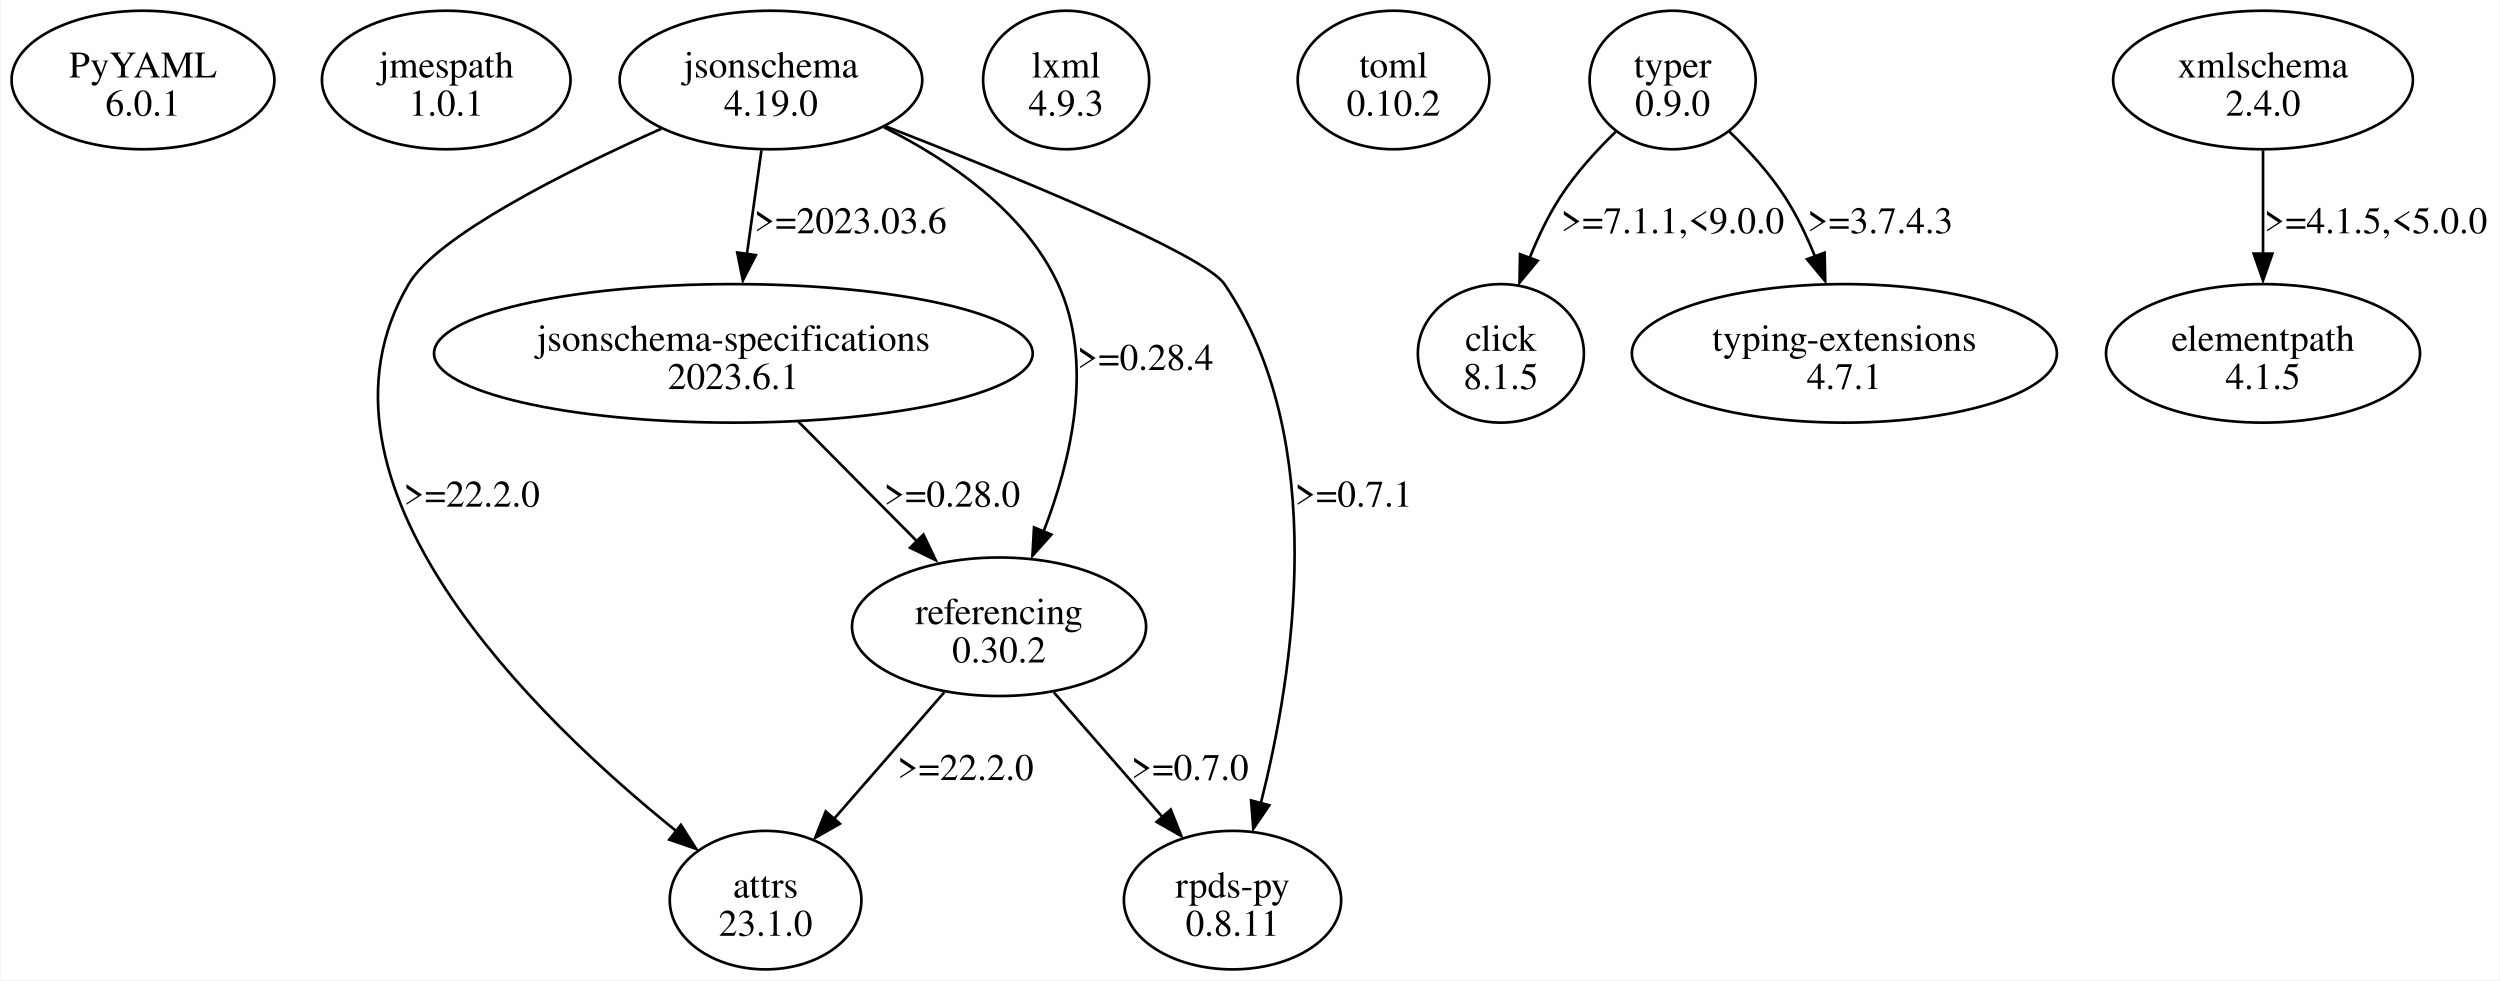
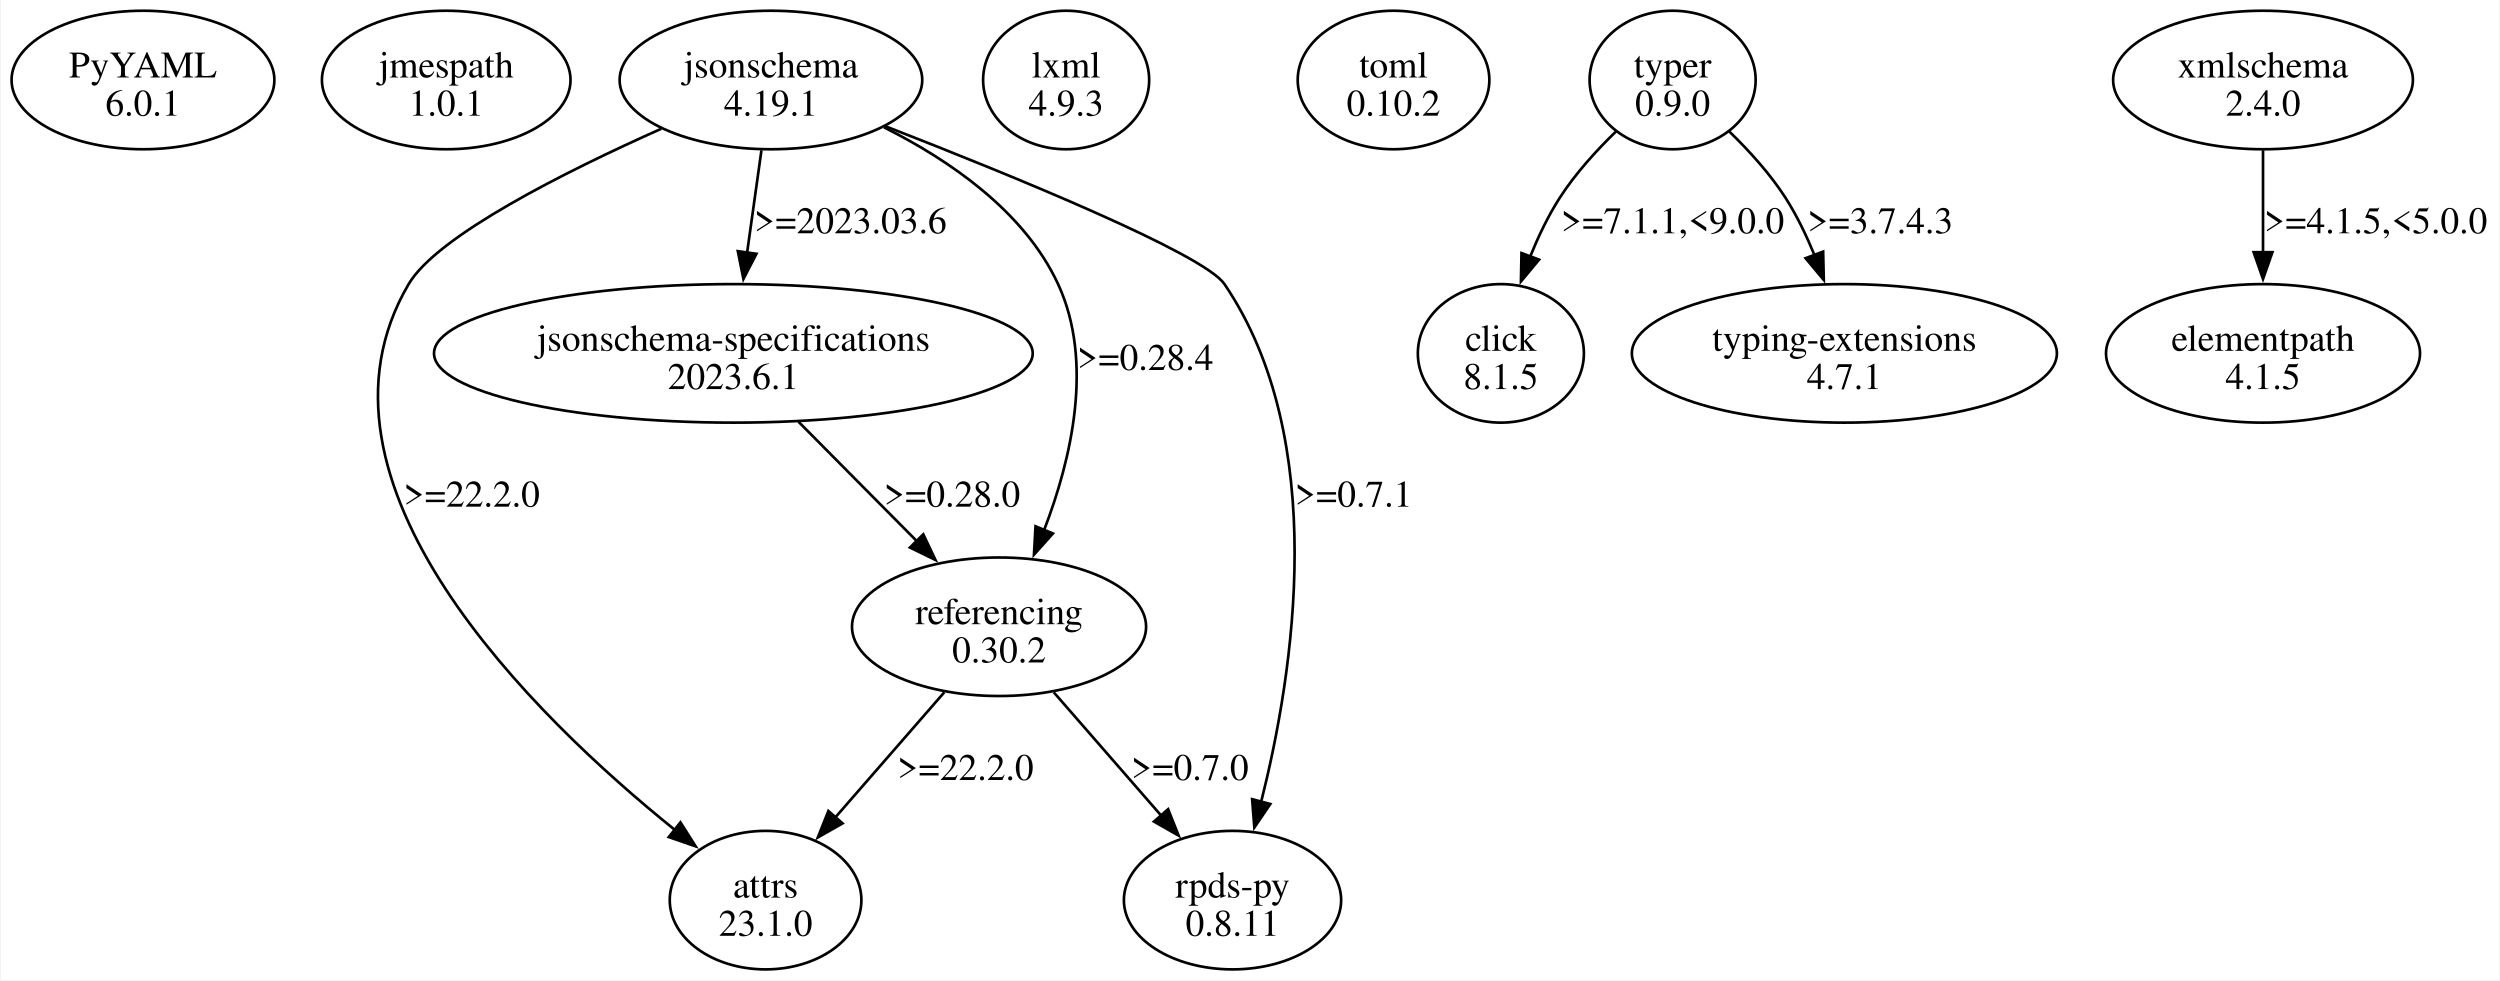
<svg xmlns="http://www.w3.org/2000/svg" width="931pt" height="365pt" viewBox="0.00 0.00 930.97 365.23">
  <g id="graph0" class="graph" transform="scale(1 1) rotate(0) translate(4 361.23)">
    <polygon fill="white" stroke="none" points="-4,4 -4,-361.23 926.97,-361.23 926.97,4 -4,4" />
    <g id="node1" class="node">
      <ellipse fill="none" stroke="black" cx="48.97" cy="-331.42" rx="48.97" ry="25.81" />
      <text text-anchor="middle" x="48.97" y="-332.37" font-family="Times,serif" font-size="14.00">PyYAML</text>
      <text text-anchor="middle" x="48.97" y="-318.12" font-family="Times,serif" font-size="14.00">6.0.1</text>
    </g>
    <g id="node2" class="node">
      <ellipse fill="none" stroke="black" cx="161.97" cy="-331.42" rx="46.32" ry="25.81" />
      <text text-anchor="middle" x="161.97" y="-332.37" font-family="Times,serif" font-size="14.00">jmespath</text>
      <text text-anchor="middle" x="161.97" y="-318.12" font-family="Times,serif" font-size="14.00">1.0.1</text>
    </g>
    <g id="node3" class="node">
      <ellipse fill="none" stroke="black" cx="282.97" cy="-331.42" rx="56.39" ry="25.81" />
      <text text-anchor="middle" x="282.97" y="-332.37" font-family="Times,serif" font-size="14.00">jsonschema</text>
-       <text text-anchor="middle" x="282.97" y="-318.12" font-family="Times,serif" font-size="14.00">4.19.0</text>
+       <text text-anchor="middle" x="282.97" y="-318.12" font-family="Times,serif" font-size="14.00">4.19.1</text>
    </g>
    <g id="node4" class="node">
      <ellipse fill="none" stroke="black" cx="280.97" cy="-25.81" rx="35.71" ry="25.81" />
      <text text-anchor="middle" x="280.97" y="-26.76" font-family="Times,serif" font-size="14.00">attrs</text>
      <text text-anchor="middle" x="280.97" y="-12.51" font-family="Times,serif" font-size="14.00">23.1.0</text>
    </g>
    <g id="edge1" class="edge">
-       <path fill="none" stroke="black" d="M242.12,-313.26C206.38,-297.31 158.57,-273.39 147.97,-255.36 104.42,-181.33 195.55,-93.44 247.78,-51.48" />
-       <polygon fill="black" stroke="black" points="249.42,-53.86 255.1,-44.92 245.09,-48.36 249.42,-53.86" />
+       <path fill="none" stroke="black" d="M242.12,-313.26C206.38,-297.31 158.57,-273.39 147.97,-255.36 104.6,-181.63 194.81,-94.16 247.13,-52.01" />
+       <polygon fill="black" stroke="black" points="249.24,-54.8 254.92,-45.85 244.9,-49.31 249.24,-54.8" />
      <text text-anchor="middle" x="171.47" y="-172.44" font-family="Times,serif" font-size="14.00">&gt;=22.2.0</text>
    </g>
    <g id="node5" class="node">
      <ellipse fill="none" stroke="black" cx="268.97" cy="-229.55" rx="111.55" ry="25.81" />
      <text text-anchor="middle" x="268.97" y="-230.5" font-family="Times,serif" font-size="14.00">jsonschema-specifications</text>
      <text text-anchor="middle" x="268.97" y="-216.25" font-family="Times,serif" font-size="14.00">2023.6.1</text>
    </g>
    <g id="edge2" class="edge">
-       <path fill="none" stroke="black" d="M279.43,-305.21C277.79,-293.51 275.81,-279.37 274.02,-266.56" />
-       <polygon fill="black" stroke="black" points="277.35,-266.16 272.5,-256.74 270.42,-267.13 277.35,-266.16" />
+       <path fill="none" stroke="black" d="M279.43,-305.21C277.81,-293.62 275.85,-279.65 274.07,-266.95" />
+       <polygon fill="black" stroke="black" points="277.56,-266.66 272.71,-257.24 270.63,-267.63 277.56,-266.66" />
      <text text-anchor="middle" x="312.59" y="-274.31" font-family="Times,serif" font-size="14.00">&gt;=2023.03.6</text>
    </g>
    <g id="node6" class="node">
      <ellipse fill="none" stroke="black" cx="367.97" cy="-127.68" rx="54.8" ry="25.81" />
      <text text-anchor="middle" x="367.97" y="-128.63" font-family="Times,serif" font-size="14.00">referencing</text>
      <text text-anchor="middle" x="367.97" y="-114.38" font-family="Times,serif" font-size="14.00">0.30.2</text>
    </g>
    <g id="edge3" class="edge">
-       <path fill="none" stroke="black" d="M325.1,-313.78C349.33,-301.64 377.38,-282.54 389.97,-255.36 403.54,-226.03 394.73,-189.36 384.5,-163.03" />
-       <polygon fill="black" stroke="black" points="387.47,-162.03 380.41,-154.13 381,-164.71 387.47,-162.03" />
+       <path fill="none" stroke="black" d="M325.1,-313.78C349.33,-301.64 377.38,-282.54 389.97,-255.36 403.42,-226.29 394.88,-190 384.77,-163.73" />
+       <polygon fill="black" stroke="black" points="388.03,-162.44 380.98,-154.53 381.56,-165.11 388.03,-162.44" />
      <text text-anchor="middle" x="422.47" y="-223.37" font-family="Times,serif" font-size="14.00">&gt;=0.28.4</text>
    </g>
    <g id="node7" class="node">
      <ellipse fill="none" stroke="black" cx="454.97" cy="-25.81" rx="40.48" ry="25.81" />
      <text text-anchor="middle" x="454.97" y="-26.76" font-family="Times,serif" font-size="14.00">rpds-py</text>
      <text text-anchor="middle" x="454.97" y="-12.51" font-family="Times,serif" font-size="14.00">0.8.11</text>
    </g>
    <g id="edge4" class="edge">
-       <path fill="none" stroke="black" d="M325.62,-314.19C373.14,-295.7 444.35,-266.58 451.97,-255.36 491.44,-197.16 477.7,-110.03 465.51,-61.9" />
-       <polygon fill="black" stroke="black" points="468.67,-61.16 462.71,-52.4 461.9,-62.96 468.67,-61.16" />
+       <path fill="none" stroke="black" d="M325.62,-314.19C373.14,-295.7 444.35,-266.58 451.97,-255.36 491.27,-197.41 477.82,-110.76 465.66,-62.51" />
+       <polygon fill="black" stroke="black" points="469.05,-61.63 463.1,-52.86 462.28,-63.42 469.05,-61.63" />
      <text text-anchor="middle" x="500.09" y="-172.44" font-family="Times,serif" font-size="14.00">&gt;=0.7.1</text>
    </g>
    <g id="edge7" class="edge">
-       <path fill="none" stroke="black" d="M293.19,-204.12C306.61,-190.57 323.43,-173.6 337.72,-159.19" />
-       <polygon fill="black" stroke="black" points="339.8,-162.05 344.36,-152.49 334.83,-157.13 339.8,-162.05" />
+       <path fill="none" stroke="black" d="M293.19,-204.12C306.49,-190.7 323.12,-173.92 337.32,-159.59" />
+       <polygon fill="black" stroke="black" points="339.74,-162.13 344.29,-152.56 334.76,-157.2 339.74,-162.13" />
      <text text-anchor="middle" x="350.47" y="-172.44" font-family="Times,serif" font-size="14.00">&gt;=0.28.0</text>
    </g>
    <g id="edge5" class="edge">
-       <path fill="none" stroke="black" d="M347.57,-103.26C335.28,-89.16 319.53,-71.07 306.42,-56.03" />
-       <polygon fill="black" stroke="black" points="308.67,-54.28 299.46,-49.04 303.39,-58.87 308.67,-54.28" />
+       <path fill="none" stroke="black" d="M347.57,-103.26C335.39,-89.29 319.82,-71.41 306.79,-56.45" />
+       <polygon fill="black" stroke="black" points="309.66,-54.42 300.45,-49.18 304.38,-59.02 309.66,-54.42" />
      <text text-anchor="middle" x="355.47" y="-70.57" font-family="Times,serif" font-size="14.00">&gt;=22.2.0</text>
    </g>
    <g id="edge6" class="edge">
-       <path fill="none" stroke="black" d="M388.36,-103.26C400.48,-89.35 415.97,-71.57 428.97,-56.66" />
-       <polygon fill="black" stroke="black" points="431.96,-59.55 435.89,-49.71 426.68,-54.95 431.96,-59.55" />
+       <path fill="none" stroke="black" d="M388.36,-103.26C400.37,-89.48 415.69,-71.9 428.6,-57.07" />
+       <polygon fill="black" stroke="black" points="430.97,-59.69 434.89,-49.85 425.69,-55.09 430.97,-59.69" />
      <text text-anchor="middle" x="439.09" y="-70.57" font-family="Times,serif" font-size="14.00">&gt;=0.7.0</text>
    </g>
    <g id="node8" class="node">
      <ellipse fill="none" stroke="black" cx="392.97" cy="-331.42" rx="30.94" ry="25.81" />
      <text text-anchor="middle" x="392.97" y="-332.37" font-family="Times,serif" font-size="14.00">lxml</text>
      <text text-anchor="middle" x="392.97" y="-318.12" font-family="Times,serif" font-size="14.00">4.9.3</text>
    </g>
    <g id="node9" class="node">
      <ellipse fill="none" stroke="black" cx="514.97" cy="-331.42" rx="35.71" ry="25.81" />
      <text text-anchor="middle" x="514.97" y="-332.37" font-family="Times,serif" font-size="14.00">toml</text>
      <text text-anchor="middle" x="514.97" y="-318.12" font-family="Times,serif" font-size="14.00">0.10.2</text>
    </g>
    <g id="node10" class="node">
      <ellipse fill="none" stroke="black" cx="618.97" cy="-331.42" rx="30.94" ry="25.81" />
      <text text-anchor="middle" x="618.97" y="-332.37" font-family="Times,serif" font-size="14.00">typer</text>
      <text text-anchor="middle" x="618.97" y="-318.12" font-family="Times,serif" font-size="14.00">0.9.0</text>
    </g>
    <g id="node11" class="node">
      <ellipse fill="none" stroke="black" cx="554.97" cy="-229.55" rx="30.94" ry="25.81" />
      <text text-anchor="middle" x="554.97" y="-230.5" font-family="Times,serif" font-size="14.00">click</text>
      <text text-anchor="middle" x="554.97" y="-216.25" font-family="Times,serif" font-size="14.00">8.1.5</text>
    </g>
    <g id="edge8" class="edge">
-       <path fill="none" stroke="black" d="M597.9,-312.27C590.55,-305.15 582.72,-296.54 576.97,-287.61 572.54,-280.73 568.79,-272.83 565.7,-265.14" />
-       <polygon fill="black" stroke="black" points="568.67,-264.07 561.91,-255.91 562.1,-266.5 568.67,-264.07" />
+       <path fill="none" stroke="black" d="M597.9,-312.27C590.55,-305.15 582.72,-296.54 576.97,-287.61 572.64,-280.89 568.96,-273.19 565.91,-265.67" />
+       <polygon fill="black" stroke="black" points="569.21,-264.48 562.44,-256.33 562.65,-266.92 569.21,-264.48" />
      <text text-anchor="middle" x="618.97" y="-274.31" font-family="Times,serif" font-size="14.00">&gt;=7.1.1,&lt;9.0.0</text>
    </g>
    <g id="node12" class="node">
      <ellipse fill="none" stroke="black" cx="682.97" cy="-229.55" rx="79.2" ry="25.81" />
      <text text-anchor="middle" x="682.97" y="-230.5" font-family="Times,serif" font-size="14.00">typing-extensions</text>
      <text text-anchor="middle" x="682.97" y="-216.25" font-family="Times,serif" font-size="14.00">4.7.1</text>
    </g>
    <g id="edge9" class="edge">
-       <path fill="none" stroke="black" d="M640.04,-312.27C647.38,-305.15 655.22,-296.54 660.97,-287.61 665.31,-280.86 669.01,-273.11 672.06,-265.56" />
-       <polygon fill="black" stroke="black" points="675.61,-267.07 675.83,-256.47 669.05,-264.62 675.61,-267.07" />
+       <path fill="none" stroke="black" d="M640.04,-312.27C647.38,-305.15 655.22,-296.54 660.97,-287.61 665.21,-281.01 668.84,-273.46 671.86,-266.07" />
+       <polygon fill="black" stroke="black" points="675.06,-267.48 675.3,-256.89 668.51,-265.02 675.06,-267.48" />
      <text text-anchor="middle" x="696.34" y="-274.31" font-family="Times,serif" font-size="14.00">&gt;=3.7.4.3</text>
    </g>
    <g id="node13" class="node">
      <ellipse fill="none" stroke="black" cx="838.97" cy="-331.42" rx="55.86" ry="25.81" />
      <text text-anchor="middle" x="838.97" y="-332.37" font-family="Times,serif" font-size="14.00">xmlschema</text>
      <text text-anchor="middle" x="838.97" y="-318.12" font-family="Times,serif" font-size="14.00">2.4.0</text>
    </g>
    <g id="node14" class="node">
      <ellipse fill="none" stroke="black" cx="838.97" cy="-229.55" rx="58.51" ry="25.81" />
      <text text-anchor="middle" x="838.97" y="-230.5" font-family="Times,serif" font-size="14.00">elementpath</text>
      <text text-anchor="middle" x="838.97" y="-216.25" font-family="Times,serif" font-size="14.00">4.1.5</text>
    </g>
    <g id="edge10" class="edge">
-       <path fill="none" stroke="black" d="M838.97,-305.21C838.97,-293.51 838.97,-279.37 838.97,-266.56" />
-       <polygon fill="black" stroke="black" points="842.47,-266.74 838.97,-256.74 835.47,-266.74 842.47,-266.74" />
+       <path fill="none" stroke="black" d="M838.97,-305.21C838.97,-293.62 838.97,-279.65 838.97,-266.95" />
+       <polygon fill="black" stroke="black" points="842.47,-267.25 838.97,-257.25 835.47,-267.25 842.47,-267.25" />
      <text text-anchor="middle" x="880.97" y="-274.31" font-family="Times,serif" font-size="14.00">&gt;=4.1.5,&lt;5.0.0</text>
    </g>
  </g>
</svg>
